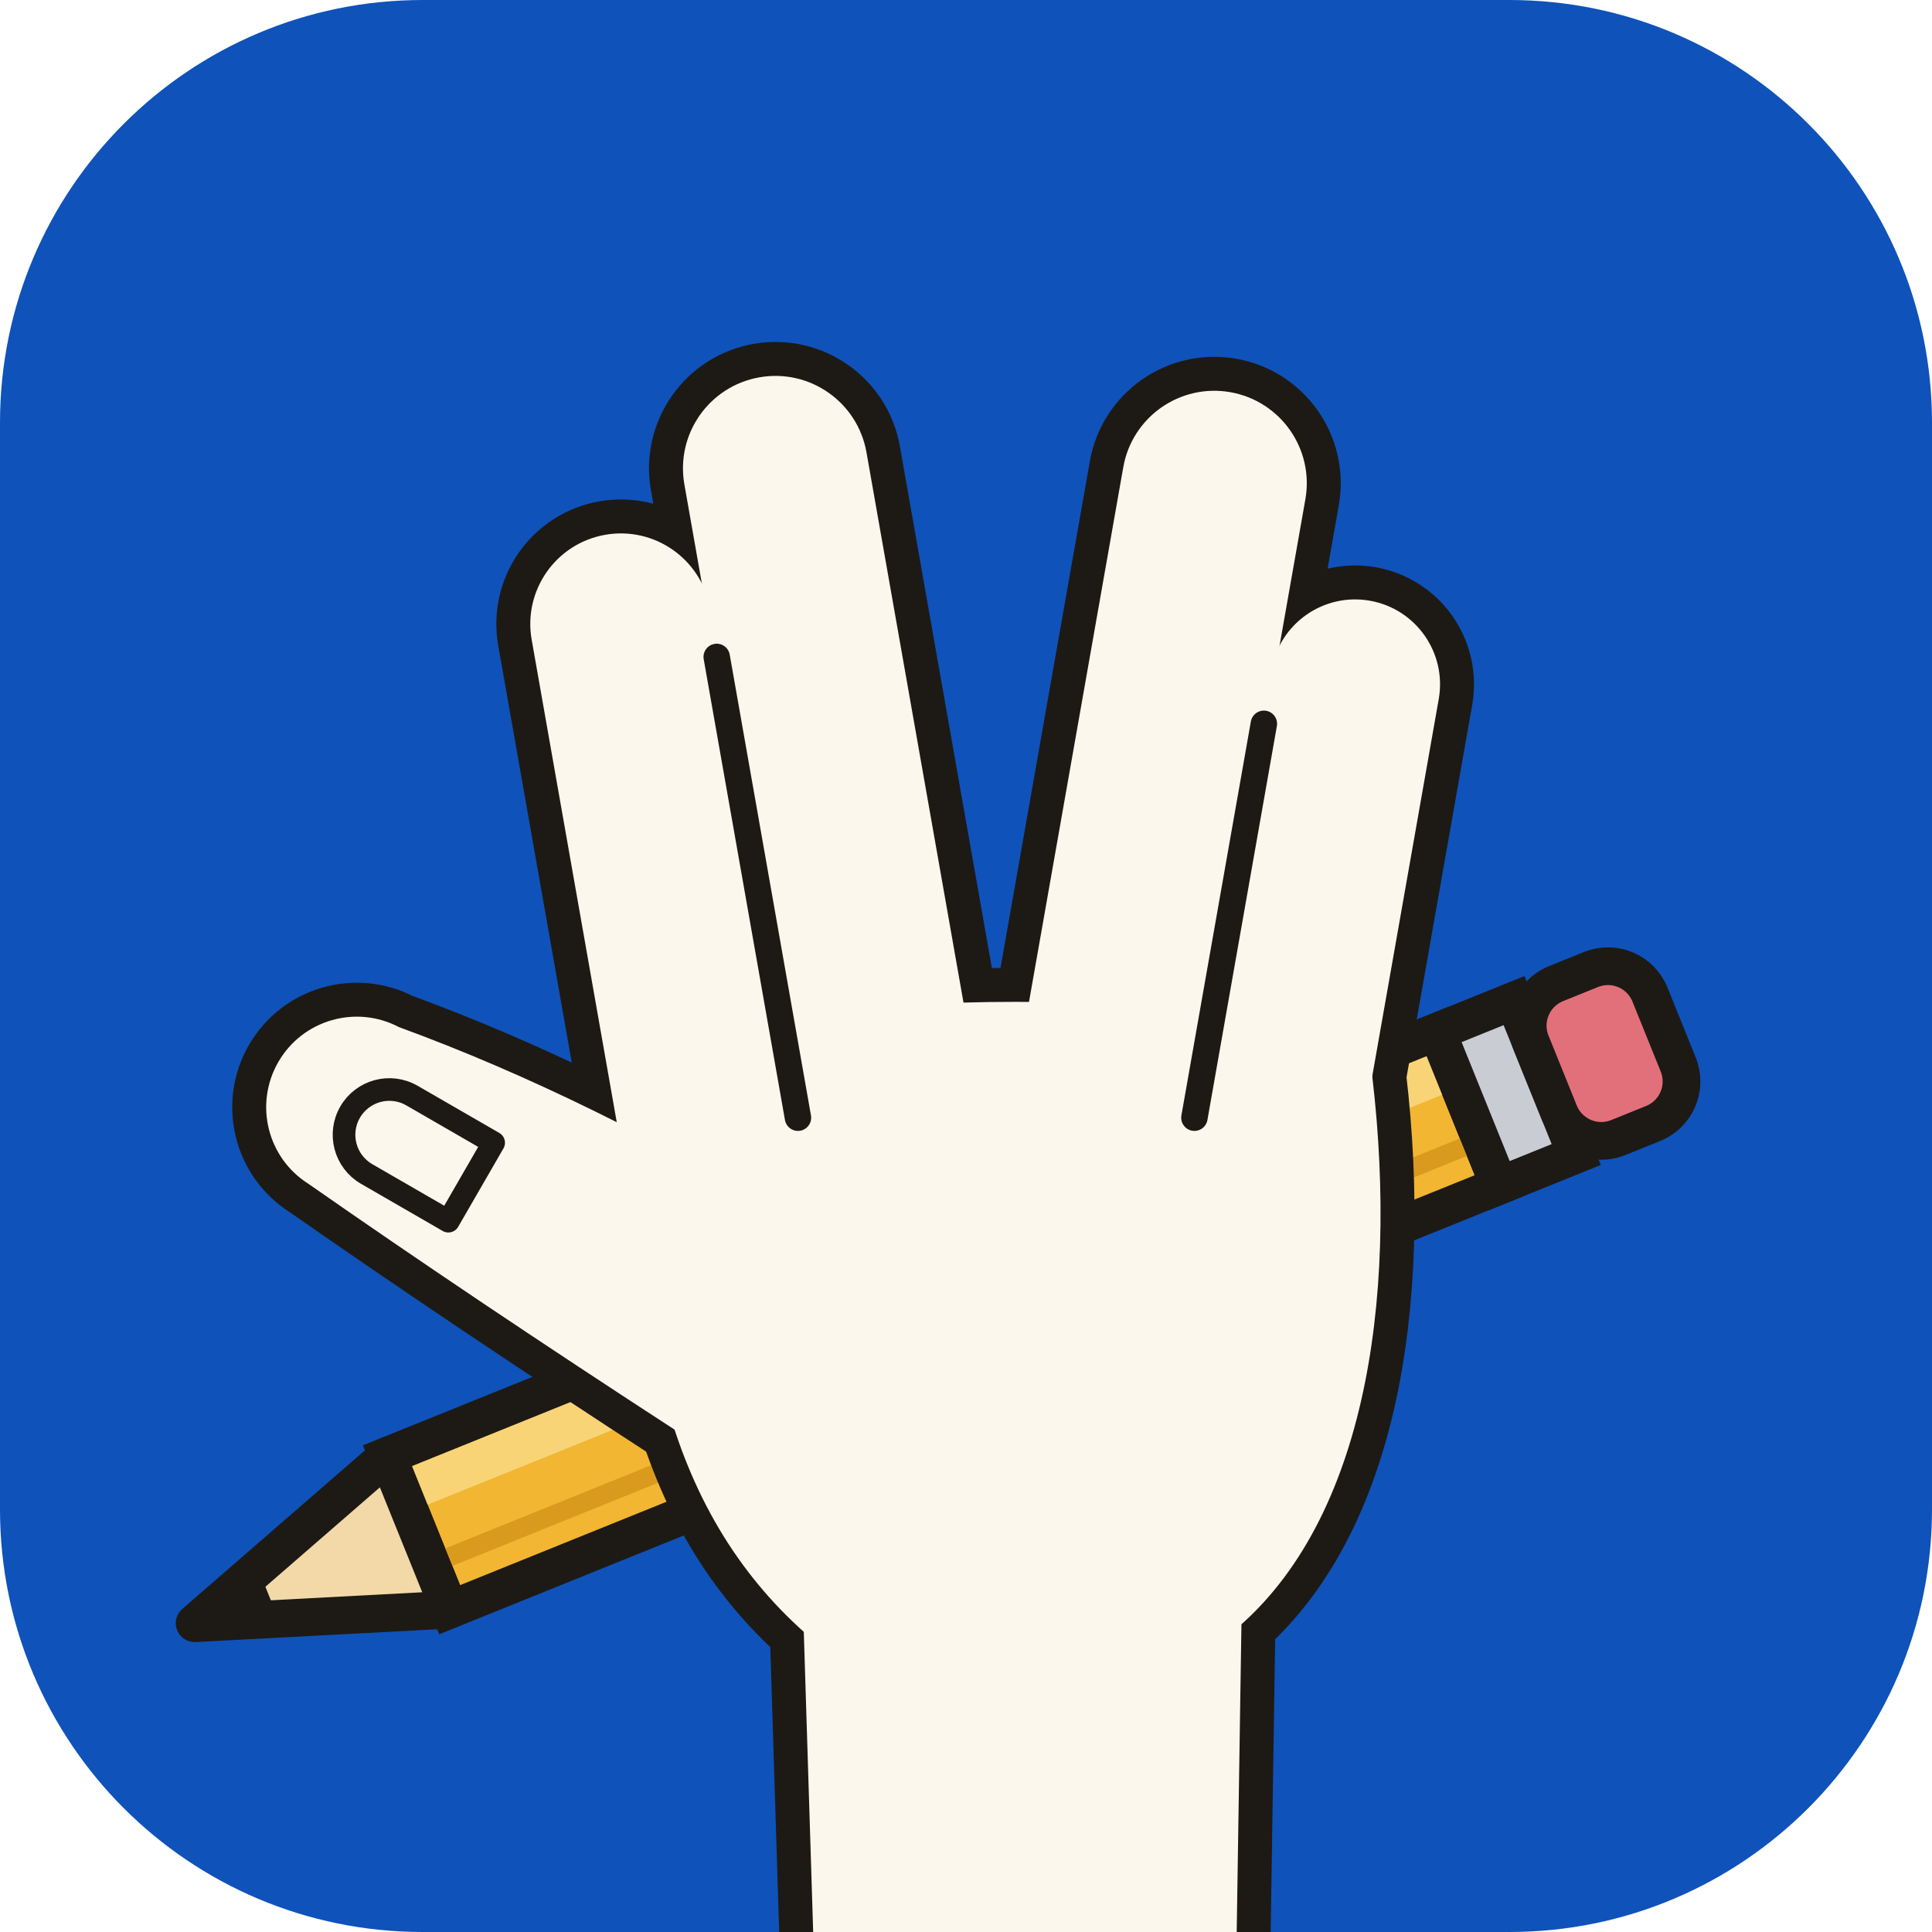
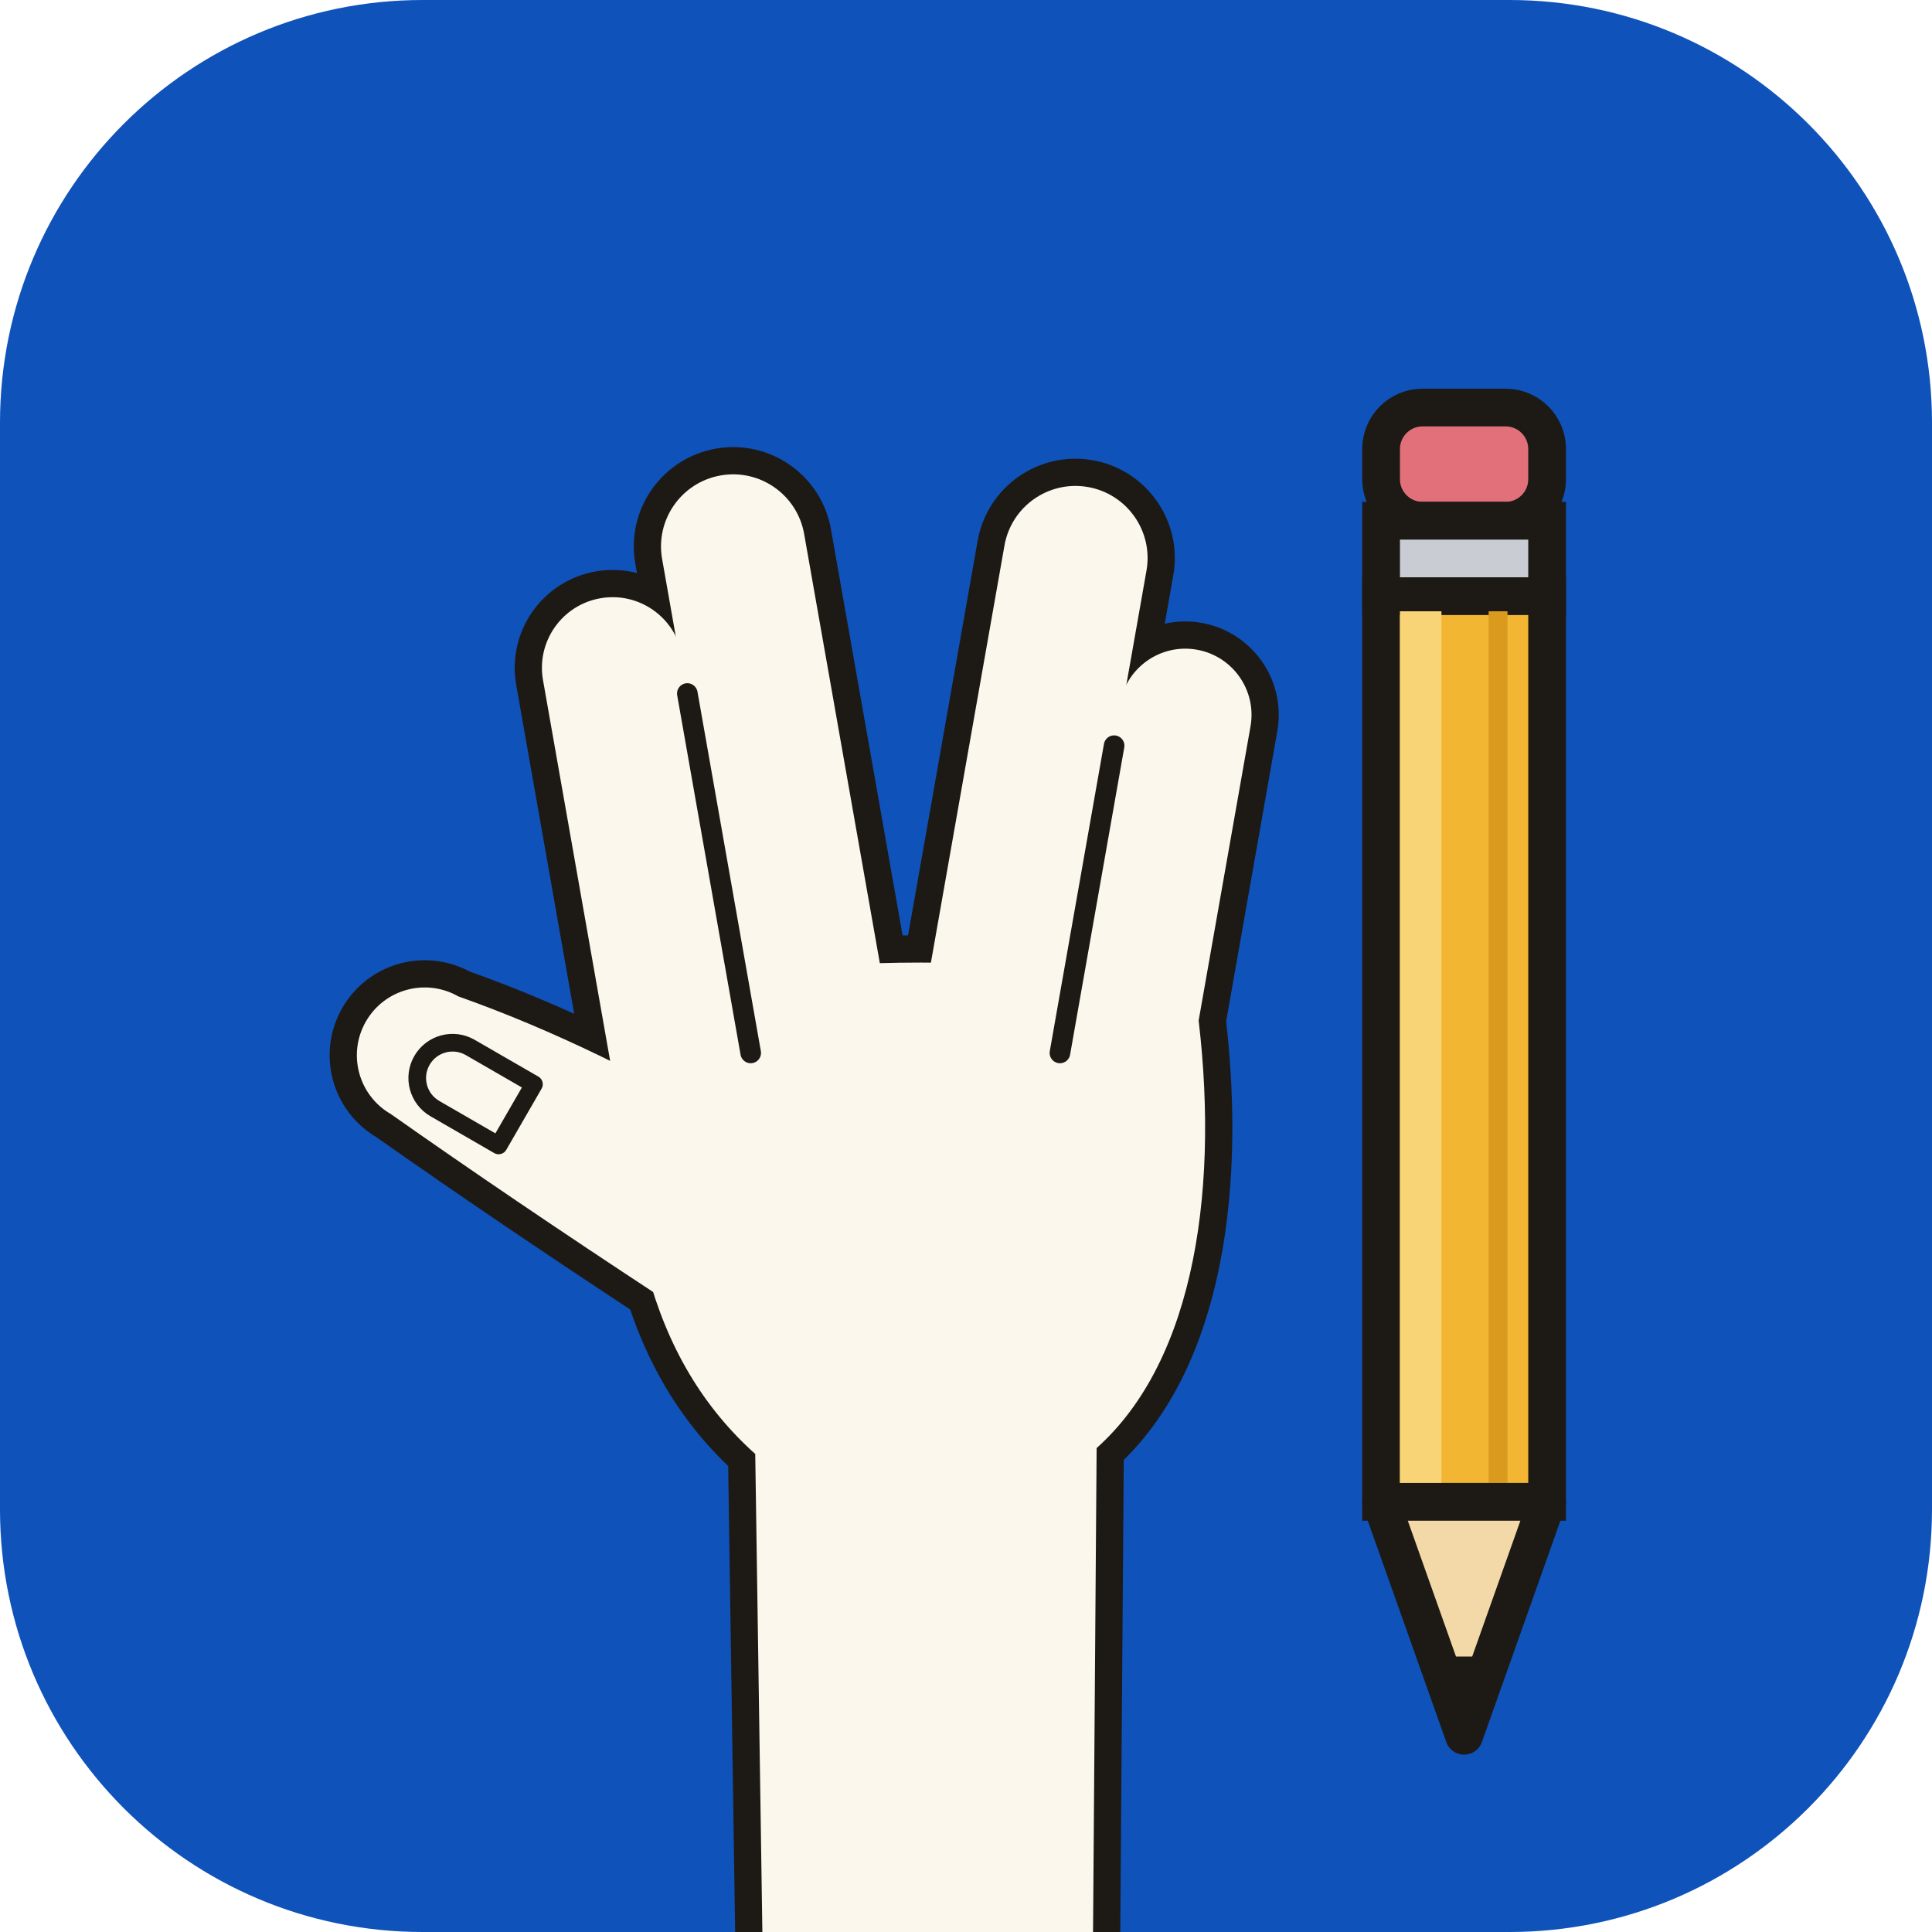
<svg xmlns="http://www.w3.org/2000/svg" viewBox="0 0 512 512" width="512" height="512">
  <defs>
    <clipPath id="tile">
      <rect width="512" height="512" rx="112" />
    </clipPath>
  </defs>
  <g clip-path="url(#tile)">
    <rect width="512" height="512" fill="#0F52BA" />
-     <g transform="translate(250 350) rotate(-22)">
-       <rect x="-150.0" y="-22.0" width="300" height="44" fill="#F2B632" stroke="#1D1A15" stroke-width="10" />
-       <rect x="-146.0" y="-17.0" width="292" height="11" fill="#F8D477" />
-       <line x1="-146.0" y1="9.0" x2="146.0" y2="9.0" stroke="#D99A1E" stroke-width="5" />
-       <rect x="150.0" y="-22.0" width="22" height="44" fill="#C9CCD3" stroke="#1D1A15" stroke-width="10" />
-       <rect x="172.0" y="-22.0" width="34" height="44" rx="12" fill="#E2707A" stroke="#1D1A15" stroke-width="10" />
-       <path d="M-150.0 -22.0 L-214.0 0 L-150.0 22.0 Z" fill="#F3D9A8" stroke="#1D1A15" stroke-width="10" stroke-linejoin="round" />
-       <path d="M-193.0 -7.5 L-214.0 0 L-193.0 7.5 Z" fill="#1D1A15" />
+     <g transform="translate(34 48) scale(0.78)">
+       <g fill="none" stroke="#1D1A15" stroke-width="20.5" stroke-linejoin="round">
+         <g transform="rotate(-10 236 300)">
+           <rect x="166" y="132" width="46" height="200" rx="23" />
+           <rect x="213" y="98" width="47" height="234" rx="23.5" />
+         </g>
+         <g transform="rotate(10 292 300)">
+           <rect x="268" y="102" width="47" height="230" rx="23.5" />
+           <rect x="316" y="150" width="43" height="182" rx="21.5" />
+         </g>
+         <path d="M172 280 C166 350 178 400 214 432 L218 700 L326 700 L328 430 C362 400 370 340 362 280 C330 262 210 262 172 280 Z" />
+         <path d="M211.0 326.0 Q159.2 294.7 111.7 277.9 A22.0 22.0 0 0 0 89.7 316.1 Q130.3 344.7 181.0 378.0 Z" />
+       </g>
+       <g fill="#FBF7EC" stroke="#FBF7EC" stroke-width="2">
+         <g transform="rotate(-10 236 300)">
+           <rect x="166" y="132" width="46" height="200" rx="23" />
+           <rect x="213" y="98" width="47" height="234" rx="23.5" />
+         </g>
+         <g transform="rotate(10 292 300)">
+           <rect x="268" y="102" width="47" height="230" rx="23.5" />
+           <rect x="316" y="150" width="43" height="182" rx="21.5" />
+         </g>
+         <path d="M172 280 C166 350 178 400 214 432 L218 700 L326 700 L328 430 C362 400 370 340 362 280 C330 262 210 262 172 280 Z" />
+         <path d="M211.0 326.0 Q159.2 294.7 111.7 277.9 A22.0 22.0 0 0 0 89.7 316.1 Q130.3 344.7 181.0 378.0 Z" />
+       </g>
+       <g stroke="#1D1A15" stroke-width="7" stroke-linecap="round" fill="none">
+         <line x1="212.5" y1="168" x2="212.5" y2="292" transform="rotate(-10 236 300)" />
+         <line x1="315.5" y1="186" x2="315.5" y2="292" transform="rotate(10 292 300)" />
+       </g>
+       <g transform="translate(118.1 307.0) rotate(-150.0)">
+         <path d="M-17 -14 L8 -14 A12 12 0 0 1 8 10 L-17 10 Z" fill="none" stroke="#1D1A15" stroke-width="6" stroke-linejoin="round" />
+       </g>
    </g>
-     <g fill="none" stroke="#1D1A15" stroke-width="20" stroke-linejoin="round">
-       <g transform="rotate(-10 236 300)">
-         <rect x="166" y="132" width="46" height="200" rx="23" />
-         <rect x="213" y="98" width="47" height="234" rx="23.5" />
-       </g>
-       <g transform="rotate(10 292 300)">
-         <rect x="268" y="102" width="47" height="230" rx="23.5" />
-         <rect x="316" y="150" width="43" height="182" rx="21.5" />
-       </g>
-       <path d="M172 280 C166 350 178 400 214 432 L218 560 L326 560 L328 430 C362 400 370 340 362 280 C330 262 210 262 172 280 Z" />
-       <path d="M211.5 325.2 Q155.9 291.6 105.3 273.1 A23.0 23.0 0 0 0 82.3 312.9 Q126.0 343.4 180.5 378.8 Z" />
-     </g>
-     <g fill="#FBF7EC" stroke="#FBF7EC" stroke-width="2">
-       <g transform="rotate(-10 236 300)">
-         <rect x="166" y="132" width="46" height="200" rx="23" />
-         <rect x="213" y="98" width="47" height="234" rx="23.5" />
-       </g>
-       <g transform="rotate(10 292 300)">
-         <rect x="268" y="102" width="47" height="230" rx="23.5" />
-         <rect x="316" y="150" width="43" height="182" rx="21.5" />
-       </g>
-       <path d="M172 280 C166 350 178 400 214 432 L218 560 L326 560 L328 430 C362 400 370 340 362 280 C330 262 210 262 172 280 Z" />
-       <path d="M211.5 325.2 Q155.9 291.6 105.3 273.1 A23.0 23.0 0 0 0 82.3 312.9 Q126.0 343.4 180.5 378.8 Z" />
-     </g>
-     <g stroke="#1D1A15" stroke-width="7" stroke-linecap="round" fill="none">
-       <line x1="212.5" y1="168" x2="212.5" y2="292" transform="rotate(-10 236 300)" />
-       <line x1="315.5" y1="186" x2="315.5" y2="292" transform="rotate(10 292 300)" />
-     </g>
-     <g transform="translate(111.1 303.0) rotate(-150.0)">
-       <path d="M-17 -14 L8 -14 A12 12 0 0 1 8 10 L-17 10 Z" fill="none" stroke="#1D1A15" stroke-width="6" stroke-linejoin="round" />
+     <g>
+       <rect x="366.0" y="108" width="44" height="30" rx="11" fill="#E2707A" stroke="#1D1A15" stroke-width="10" />
+       <rect x="366.0" y="138" width="44" height="20" fill="#C9CCD3" stroke="#1D1A15" stroke-width="10" />
+       <rect x="366.0" y="158" width="44" height="240" fill="#F2B632" stroke="#1D1A15" stroke-width="10" />
+       <rect x="371.0" y="162" width="11" height="232" fill="#F8D477" />
+       <line x1="397.0" y1="162" x2="397.0" y2="394" stroke="#D99A1E" stroke-width="5" />
+       <path d="M366.0 398 L388 460 L410.0 398 Z" fill="#F3D9A8" stroke="#1D1A15" stroke-width="10" stroke-linejoin="round" />
+       <path d="M380.5 439 L388 460 L395.5 439 Z" fill="#1D1A15" />
    </g>
  </g>
</svg>
